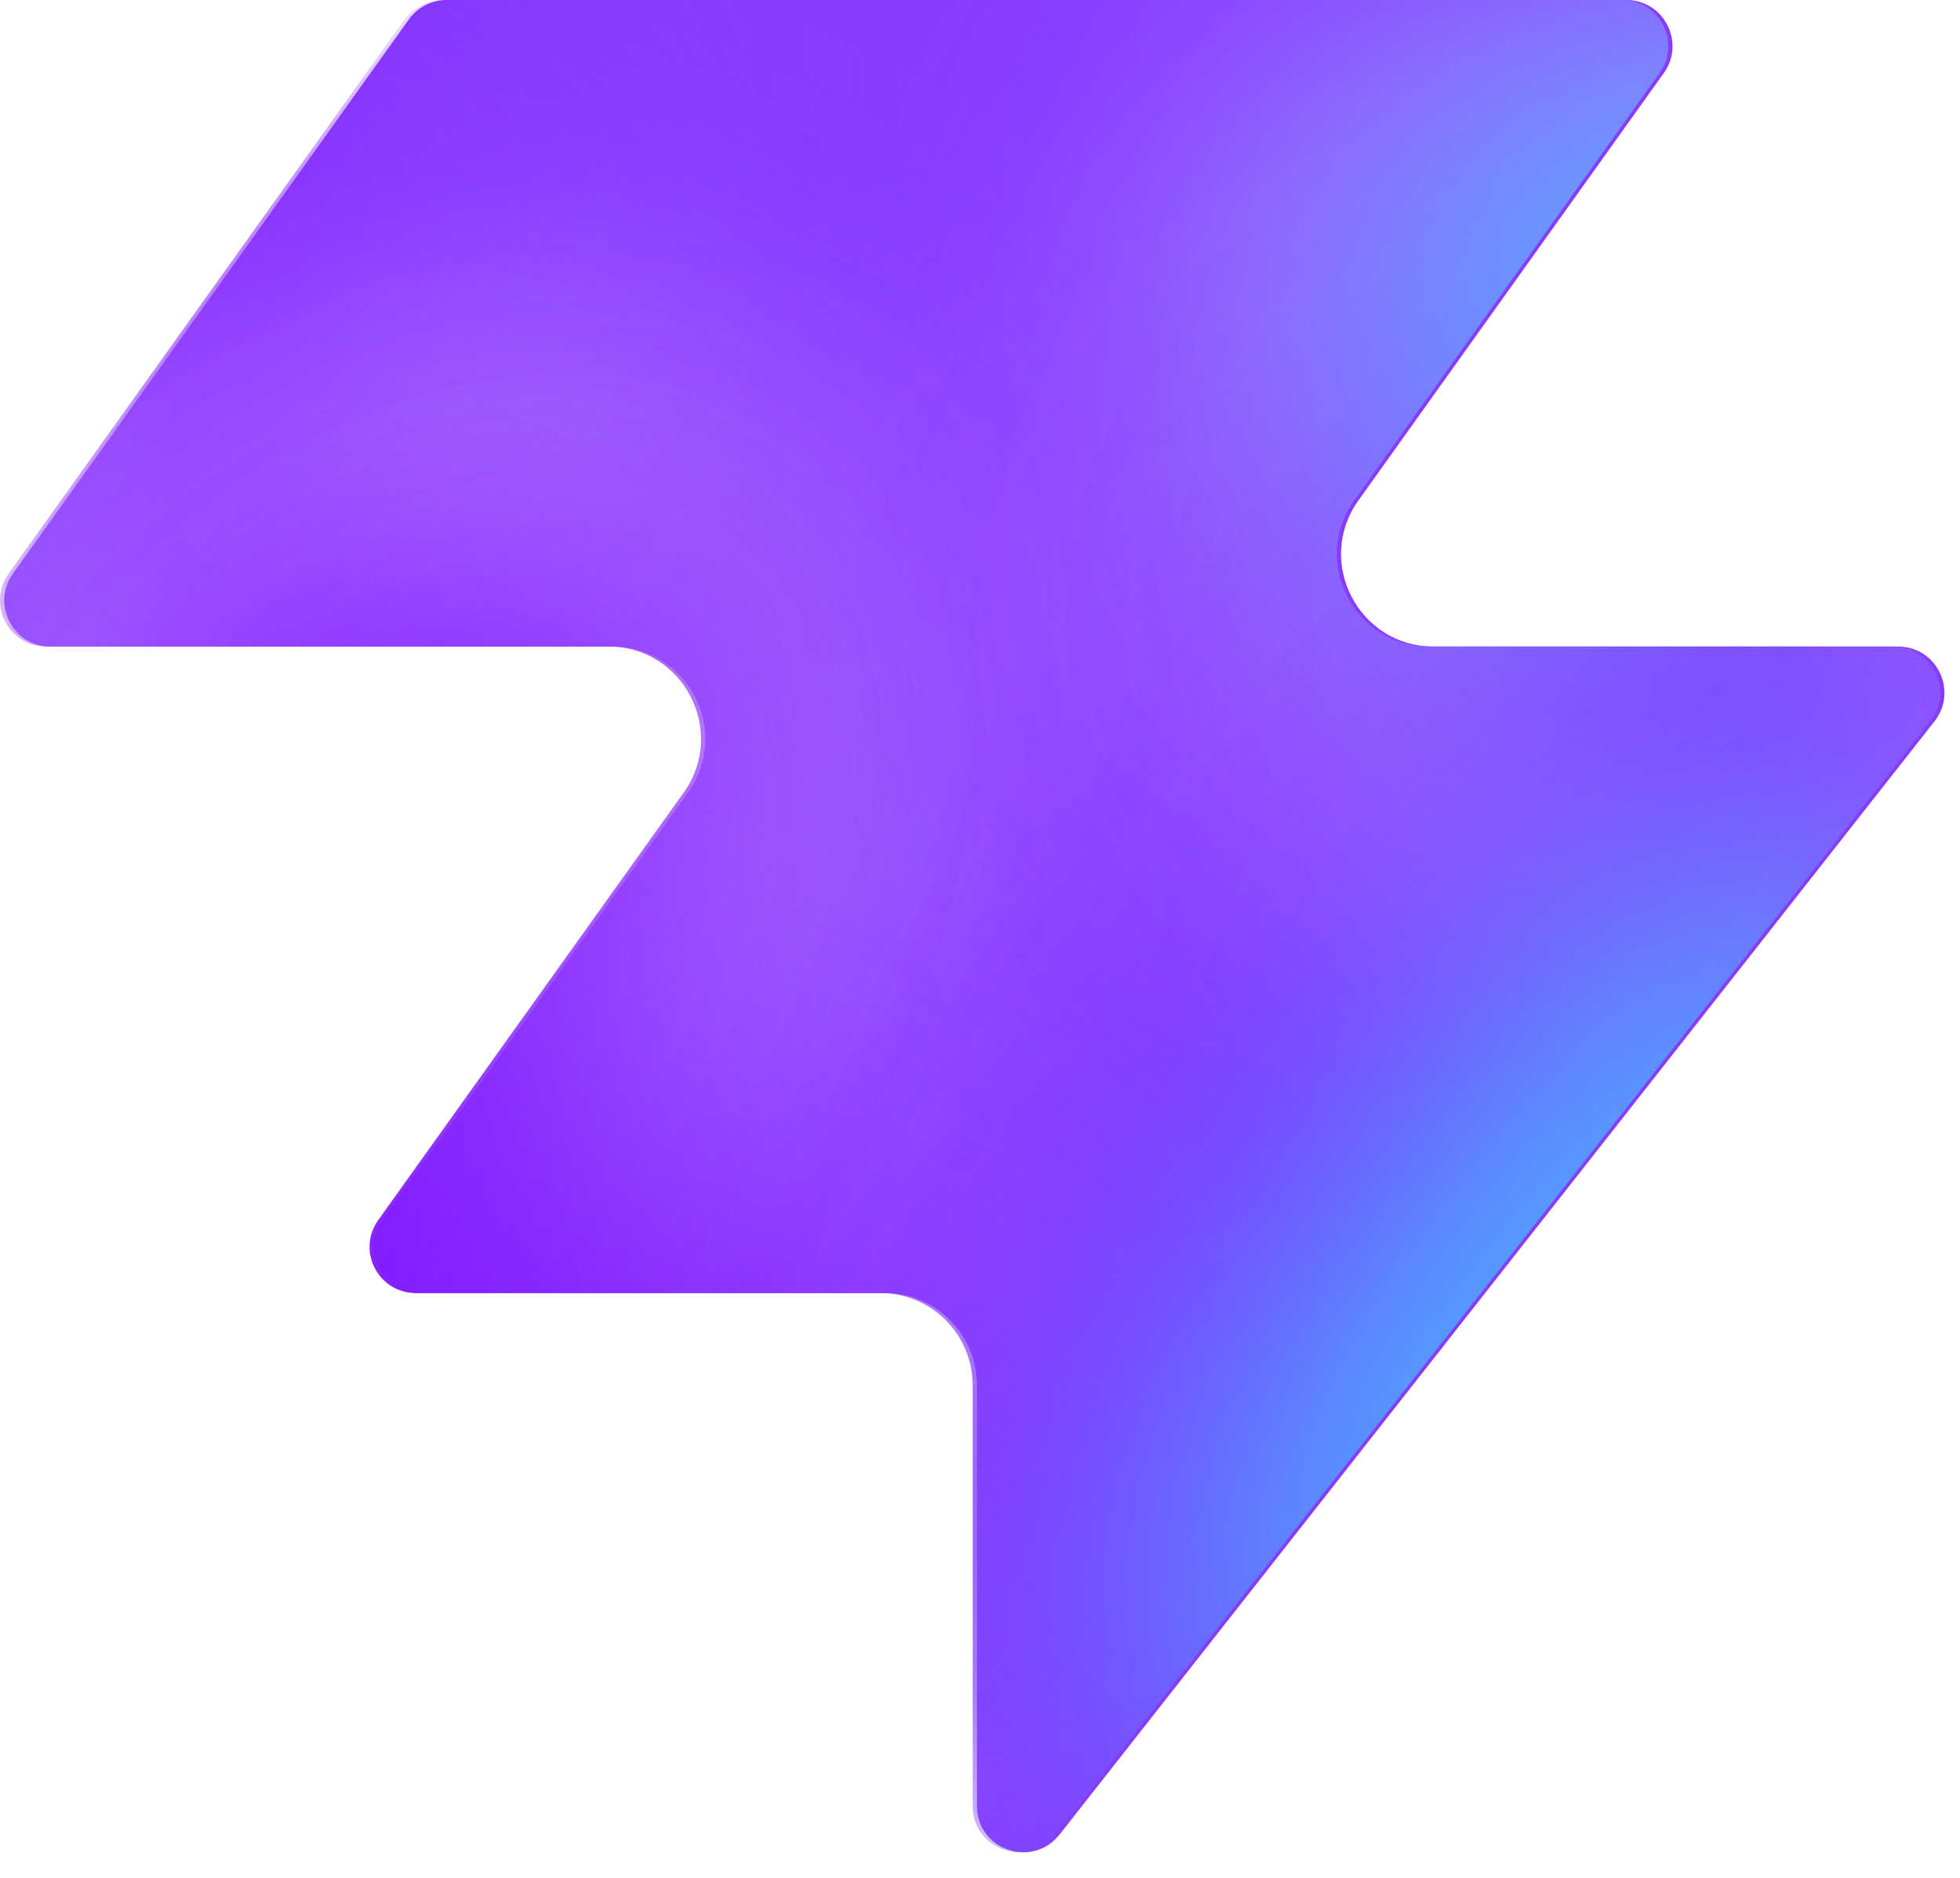
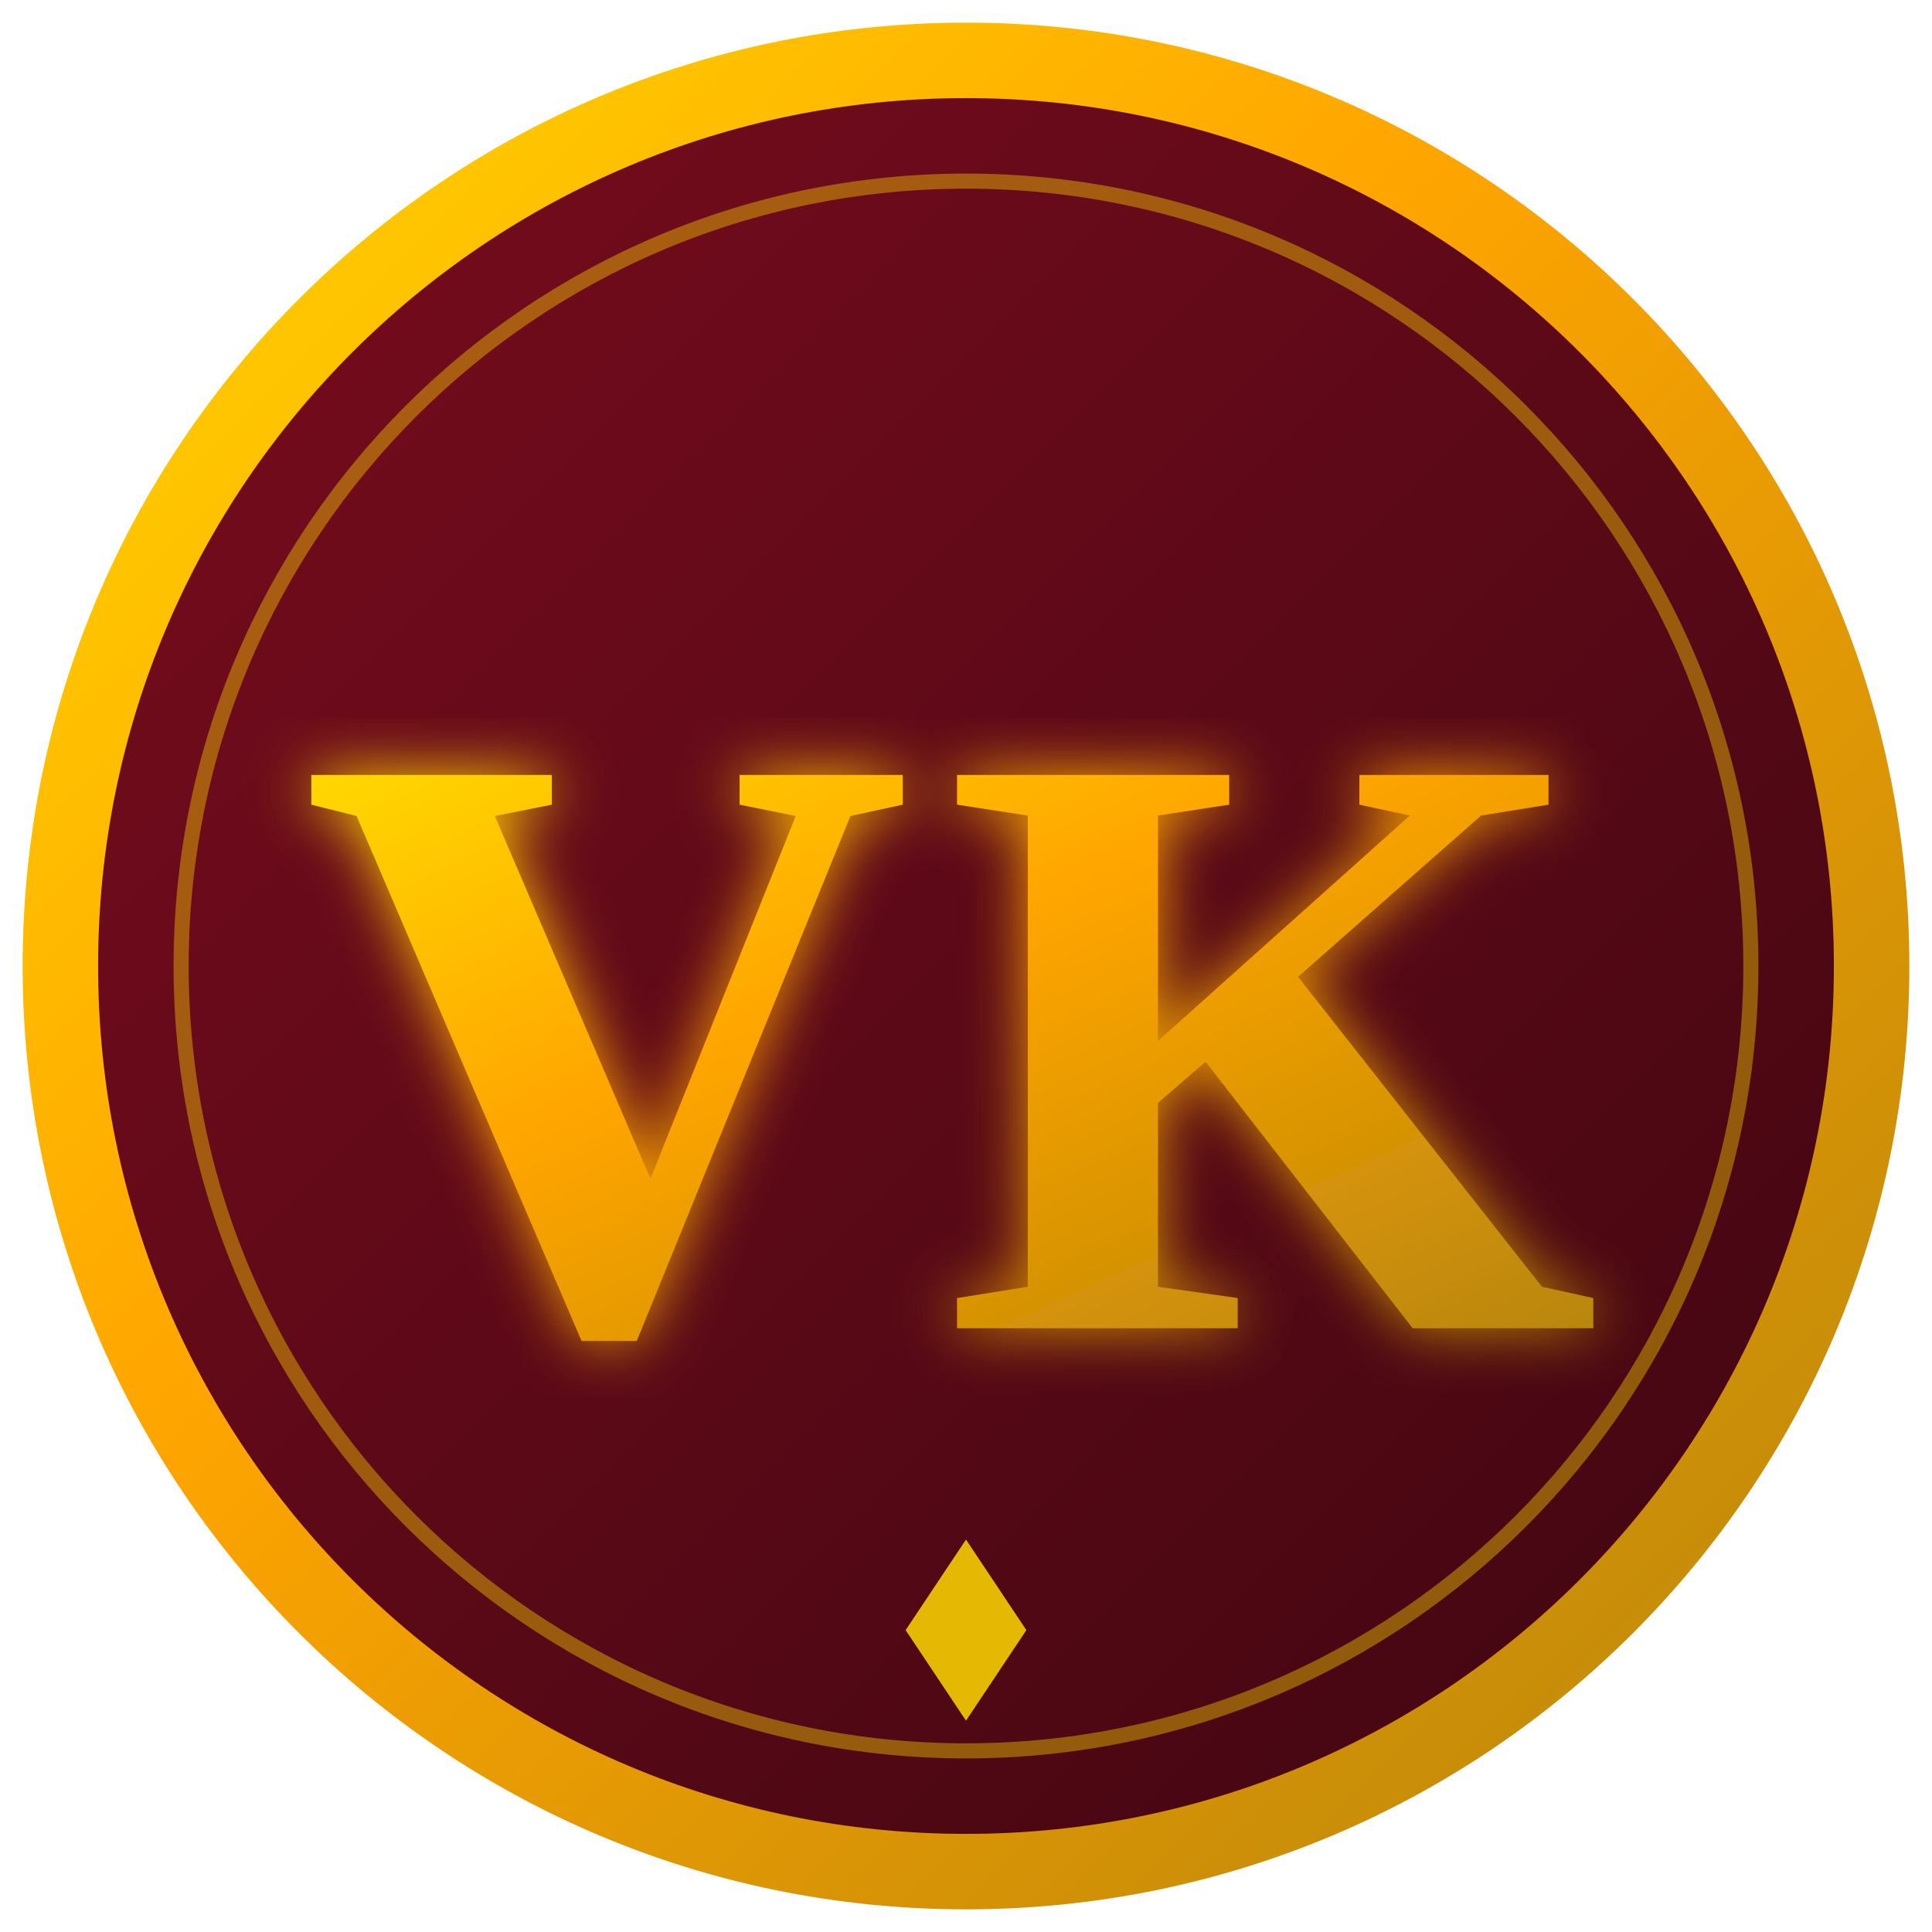
- <svg xmlns="http://www.w3.org/2000/svg" width="48" height="46" fill="none" viewBox="0 0 48 46">
-   <path fill="#863bff" d="M25.946 44.938c-.664.845-2.021.375-2.021-.698V33.937a2.26 2.26 0 0 0-2.262-2.262H10.287c-.92 0-1.456-1.04-.92-1.788l7.48-10.471c1.07-1.497 0-3.578-1.842-3.578H1.237c-.92 0-1.456-1.04-.92-1.788L10.013.474c.214-.297.556-.474.92-.474h28.894c.92 0 1.456 1.04.92 1.788l-7.48 10.471c-1.07 1.498 0 3.579 1.842 3.579h11.377c.943 0 1.473 1.088.89 1.83L25.947 44.94z" style="fill:#863bff;fill:color(display-p3 .525 .23 1);fill-opacity:1" />
-   <mask id="a" width="48" height="46" x="0" y="0" maskUnits="userSpaceOnUse" style="mask-type:alpha">
-     <path fill="#000" d="M25.842 44.938c-.664.844-2.021.375-2.021-.698V33.937a2.26 2.26 0 0 0-2.262-2.262H10.183c-.92 0-1.456-1.04-.92-1.788l7.48-10.471c1.07-1.498 0-3.579-1.842-3.579H1.133c-.92 0-1.456-1.04-.92-1.787L9.91.473c.214-.297.556-.474.92-.474h28.894c.92 0 1.456 1.04.92 1.788l-7.48 10.471c-1.07 1.498 0 3.578 1.842 3.578h11.377c.943 0 1.473 1.088.89 1.832L25.843 44.94z" style="fill:#000;fill-opacity:1" />
-   </mask>
-   <g mask="url(#a)">
-     <g filter="url(#b)">
-       <ellipse cx="5.508" cy="14.704" fill="#ede6ff" rx="5.508" ry="14.704" style="fill:#ede6ff;fill:color(display-p3 .927 .903 1);fill-opacity:1" transform="matrix(.00324 1 1 -.00324 -4.47 31.516)" />
-     </g>
-     <g filter="url(#c)">
-       <ellipse cx="10.399" cy="29.851" fill="#ede6ff" rx="10.399" ry="29.851" style="fill:#ede6ff;fill:color(display-p3 .927 .903 1);fill-opacity:1" transform="matrix(.00324 1 1 -.00324 -39.328 7.883)" />
-     </g>
-     <g filter="url(#d)">
-       <ellipse cx="5.508" cy="30.487" fill="#7e14ff" rx="5.508" ry="30.487" style="fill:#7e14ff;fill:color(display-p3 .492 .077 1);fill-opacity:1" transform="rotate(89.814 -25.913 -14.639)scale(1 -1)" />
-     </g>
-     <g filter="url(#e)">
-       <ellipse cx="5.508" cy="30.599" fill="#7e14ff" rx="5.508" ry="30.599" style="fill:#7e14ff;fill:color(display-p3 .492 .077 1);fill-opacity:1" transform="rotate(89.814 -32.644 -3.334)scale(1 -1)" />
-     </g>
-     <g filter="url(#f)">
-       <ellipse cx="5.508" cy="30.599" fill="#7e14ff" rx="5.508" ry="30.599" style="fill:#7e14ff;fill:color(display-p3 .492 .077 1);fill-opacity:1" transform="matrix(.00324 1 1 -.00324 -34.34 30.47)" />
-     </g>
-     <g filter="url(#g)">
-       <ellipse cx="14.072" cy="22.078" fill="#ede6ff" rx="14.072" ry="22.078" style="fill:#ede6ff;fill:color(display-p3 .927 .903 1);fill-opacity:1" transform="rotate(93.35 24.506 48.493)scale(-1 1)" />
-     </g>
-     <g filter="url(#h)">
-       <ellipse cx="3.47" cy="21.501" fill="#7e14ff" rx="3.47" ry="21.501" style="fill:#7e14ff;fill:color(display-p3 .492 .077 1);fill-opacity:1" transform="rotate(89.009 28.708 47.59)scale(-1 1)" />
-     </g>
-     <g filter="url(#i)">
-       <ellipse cx="3.47" cy="21.501" fill="#7e14ff" rx="3.47" ry="21.501" style="fill:#7e14ff;fill:color(display-p3 .492 .077 1);fill-opacity:1" transform="rotate(89.009 28.708 47.59)scale(-1 1)" />
-     </g>
-     <g filter="url(#j)">
-       <ellipse cx=".387" cy="8.972" fill="#7e14ff" rx="4.407" ry="29.108" style="fill:#7e14ff;fill:color(display-p3 .492 .077 1);fill-opacity:1" transform="rotate(39.51 .387 8.972)" />
-     </g>
-     <g filter="url(#k)">
-       <ellipse cx="47.523" cy="-6.092" fill="#7e14ff" rx="4.407" ry="29.108" style="fill:#7e14ff;fill:color(display-p3 .492 .077 1);fill-opacity:1" transform="rotate(37.892 47.523 -6.092)" />
-     </g>
-     <g filter="url(#l)">
-       <ellipse cx="41.412" cy="6.333" fill="#47bfff" rx="5.971" ry="9.665" style="fill:#47bfff;fill:color(display-p3 .28 .748 1);fill-opacity:1" transform="rotate(37.892 41.412 6.333)" />
-     </g>
-     <g filter="url(#m)">
-       <ellipse cx="-1.879" cy="38.332" fill="#7e14ff" rx="4.407" ry="29.108" style="fill:#7e14ff;fill:color(display-p3 .492 .077 1);fill-opacity:1" transform="rotate(37.892 -1.88 38.332)" />
-     </g>
-     <g filter="url(#n)">
-       <ellipse cx="-1.879" cy="38.332" fill="#7e14ff" rx="4.407" ry="29.108" style="fill:#7e14ff;fill:color(display-p3 .492 .077 1);fill-opacity:1" transform="rotate(37.892 -1.88 38.332)" />
-     </g>
-     <g filter="url(#o)">
-       <ellipse cx="35.651" cy="29.907" fill="#7e14ff" rx="4.407" ry="29.108" style="fill:#7e14ff;fill:color(display-p3 .492 .077 1);fill-opacity:1" transform="rotate(37.892 35.651 29.907)" />
-     </g>
-     <g filter="url(#p)">
-       <ellipse cx="38.418" cy="32.4" fill="#47bfff" rx="5.971" ry="15.297" style="fill:#47bfff;fill:color(display-p3 .28 .748 1);fill-opacity:1" transform="rotate(37.892 38.418 32.4)" />
-     </g>
-   </g>
+ <svg xmlns="http://www.w3.org/2000/svg" viewBox="0 0 64 64" width="64" height="64">
  <defs>
-     <filter id="b" width="60.045" height="41.654" x="-19.77" y="16.149" color-interpolation-filters="sRGB" filterUnits="userSpaceOnUse">
-       <feFlood flood-opacity="0" result="BackgroundImageFix" />
-       <feBlend in="SourceGraphic" in2="BackgroundImageFix" result="shape" />
-       <feGaussianBlur result="effect1_foregroundBlur_2002_17158" stdDeviation="7.659" />
-     </filter>
-     <filter id="c" width="90.34" height="51.437" x="-54.613" y="-7.533" color-interpolation-filters="sRGB" filterUnits="userSpaceOnUse">
-       <feFlood flood-opacity="0" result="BackgroundImageFix" />
-       <feBlend in="SourceGraphic" in2="BackgroundImageFix" result="shape" />
-       <feGaussianBlur result="effect1_foregroundBlur_2002_17158" stdDeviation="7.659" />
-     </filter>
-     <filter id="d" width="79.355" height="29.4" x="-49.64" y="2.03" color-interpolation-filters="sRGB" filterUnits="userSpaceOnUse">
-       <feFlood flood-opacity="0" result="BackgroundImageFix" />
-       <feBlend in="SourceGraphic" in2="BackgroundImageFix" result="shape" />
-       <feGaussianBlur result="effect1_foregroundBlur_2002_17158" stdDeviation="4.596" />
-     </filter>
-     <filter id="e" width="79.579" height="29.4" x="-45.045" y="20.029" color-interpolation-filters="sRGB" filterUnits="userSpaceOnUse">
-       <feFlood flood-opacity="0" result="BackgroundImageFix" />
-       <feBlend in="SourceGraphic" in2="BackgroundImageFix" result="shape" />
-       <feGaussianBlur result="effect1_foregroundBlur_2002_17158" stdDeviation="4.596" />
-     </filter>
-     <filter id="f" width="79.579" height="29.4" x="-43.513" y="21.178" color-interpolation-filters="sRGB" filterUnits="userSpaceOnUse">
-       <feFlood flood-opacity="0" result="BackgroundImageFix" />
-       <feBlend in="SourceGraphic" in2="BackgroundImageFix" result="shape" />
-       <feGaussianBlur result="effect1_foregroundBlur_2002_17158" stdDeviation="4.596" />
-     </filter>
-     <filter id="g" width="74.749" height="58.852" x="15.756" y="-17.901" color-interpolation-filters="sRGB" filterUnits="userSpaceOnUse">
-       <feFlood flood-opacity="0" result="BackgroundImageFix" />
-       <feBlend in="SourceGraphic" in2="BackgroundImageFix" result="shape" />
-       <feGaussianBlur result="effect1_foregroundBlur_2002_17158" stdDeviation="7.659" />
-     </filter>
-     <filter id="h" width="61.377" height="25.362" x="23.548" y="2.284" color-interpolation-filters="sRGB" filterUnits="userSpaceOnUse">
-       <feFlood flood-opacity="0" result="BackgroundImageFix" />
-       <feBlend in="SourceGraphic" in2="BackgroundImageFix" result="shape" />
-       <feGaussianBlur result="effect1_foregroundBlur_2002_17158" stdDeviation="4.596" />
-     </filter>
-     <filter id="i" width="61.377" height="25.362" x="23.548" y="2.284" color-interpolation-filters="sRGB" filterUnits="userSpaceOnUse">
-       <feFlood flood-opacity="0" result="BackgroundImageFix" />
-       <feBlend in="SourceGraphic" in2="BackgroundImageFix" result="shape" />
-       <feGaussianBlur result="effect1_foregroundBlur_2002_17158" stdDeviation="4.596" />
-     </filter>
-     <filter id="j" width="56.045" height="63.649" x="-27.636" y="-22.853" color-interpolation-filters="sRGB" filterUnits="userSpaceOnUse">
-       <feFlood flood-opacity="0" result="BackgroundImageFix" />
-       <feBlend in="SourceGraphic" in2="BackgroundImageFix" result="shape" />
-       <feGaussianBlur result="effect1_foregroundBlur_2002_17158" stdDeviation="4.596" />
-     </filter>
-     <filter id="k" width="54.814" height="64.646" x="20.116" y="-38.415" color-interpolation-filters="sRGB" filterUnits="userSpaceOnUse">
-       <feFlood flood-opacity="0" result="BackgroundImageFix" />
-       <feBlend in="SourceGraphic" in2="BackgroundImageFix" result="shape" />
-       <feGaussianBlur result="effect1_foregroundBlur_2002_17158" stdDeviation="4.596" />
-     </filter>
-     <filter id="l" width="33.541" height="35.313" x="24.641" y="-11.323" color-interpolation-filters="sRGB" filterUnits="userSpaceOnUse">
-       <feFlood flood-opacity="0" result="BackgroundImageFix" />
-       <feBlend in="SourceGraphic" in2="BackgroundImageFix" result="shape" />
-       <feGaussianBlur result="effect1_foregroundBlur_2002_17158" stdDeviation="4.596" />
-     </filter>
-     <filter id="m" width="54.814" height="64.646" x="-29.286" y="6.009" color-interpolation-filters="sRGB" filterUnits="userSpaceOnUse">
-       <feFlood flood-opacity="0" result="BackgroundImageFix" />
-       <feBlend in="SourceGraphic" in2="BackgroundImageFix" result="shape" />
-       <feGaussianBlur result="effect1_foregroundBlur_2002_17158" stdDeviation="4.596" />
-     </filter>
-     <filter id="n" width="54.814" height="64.646" x="-29.286" y="6.009" color-interpolation-filters="sRGB" filterUnits="userSpaceOnUse">
-       <feFlood flood-opacity="0" result="BackgroundImageFix" />
-       <feBlend in="SourceGraphic" in2="BackgroundImageFix" result="shape" />
-       <feGaussianBlur result="effect1_foregroundBlur_2002_17158" stdDeviation="4.596" />
-     </filter>
-     <filter id="o" width="54.814" height="64.646" x="8.244" y="-2.416" color-interpolation-filters="sRGB" filterUnits="userSpaceOnUse">
-       <feFlood flood-opacity="0" result="BackgroundImageFix" />
-       <feBlend in="SourceGraphic" in2="BackgroundImageFix" result="shape" />
-       <feGaussianBlur result="effect1_foregroundBlur_2002_17158" stdDeviation="4.596" />
-     </filter>
-     <filter id="p" width="39.409" height="43.623" x="18.713" y="10.588" color-interpolation-filters="sRGB" filterUnits="userSpaceOnUse">
-       <feFlood flood-opacity="0" result="BackgroundImageFix" />
-       <feBlend in="SourceGraphic" in2="BackgroundImageFix" result="shape" />
-       <feGaussianBlur result="effect1_foregroundBlur_2002_17158" stdDeviation="4.596" />
+     <linearGradient id="bgGrad" x1="0%" y1="0%" x2="100%" y2="100%">
+       <stop offset="0%" style="stop-color:#7B0C1E;stop-opacity:1" />
+       <stop offset="100%" style="stop-color:#3D0610;stop-opacity:1" />
+     </linearGradient>
+     <linearGradient id="goldGrad" x1="0%" y1="0%" x2="100%" y2="100%">
+       <stop offset="0%" style="stop-color:#FFD700;stop-opacity:1" />
+       <stop offset="40%" style="stop-color:#FFA500;stop-opacity:1" />
+       <stop offset="100%" style="stop-color:#B8860B;stop-opacity:1" />
+     </linearGradient>
+     <filter id="glow">
+       <feGaussianBlur stdDeviation="1" result="coloredBlur" />
+       <feMerge>
+         <feMergeNode in="coloredBlur" />
+         <feMergeNode in="SourceGraphic" />
+       </feMerge>
    </filter>
  </defs>
+   <circle cx="32" cy="32" r="30" fill="url(#bgGrad)" />
+   <circle cx="32" cy="32" r="30" fill="none" stroke="url(#goldGrad)" stroke-width="2.5" />
+   <circle cx="32" cy="32" r="26" fill="none" stroke="#FFD700" stroke-width="0.5" opacity="0.4" />
+   <text x="10" y="44" font-family="Georgia, 'Times New Roman', serif" font-size="28" font-weight="bold" fill="url(#goldGrad)" filter="url(#glow)" letter-spacing="1">VK</text>
+   <polygon points="32,57 34,54 32,51 30,54" fill="#FFD700" opacity="0.85" />
</svg>
